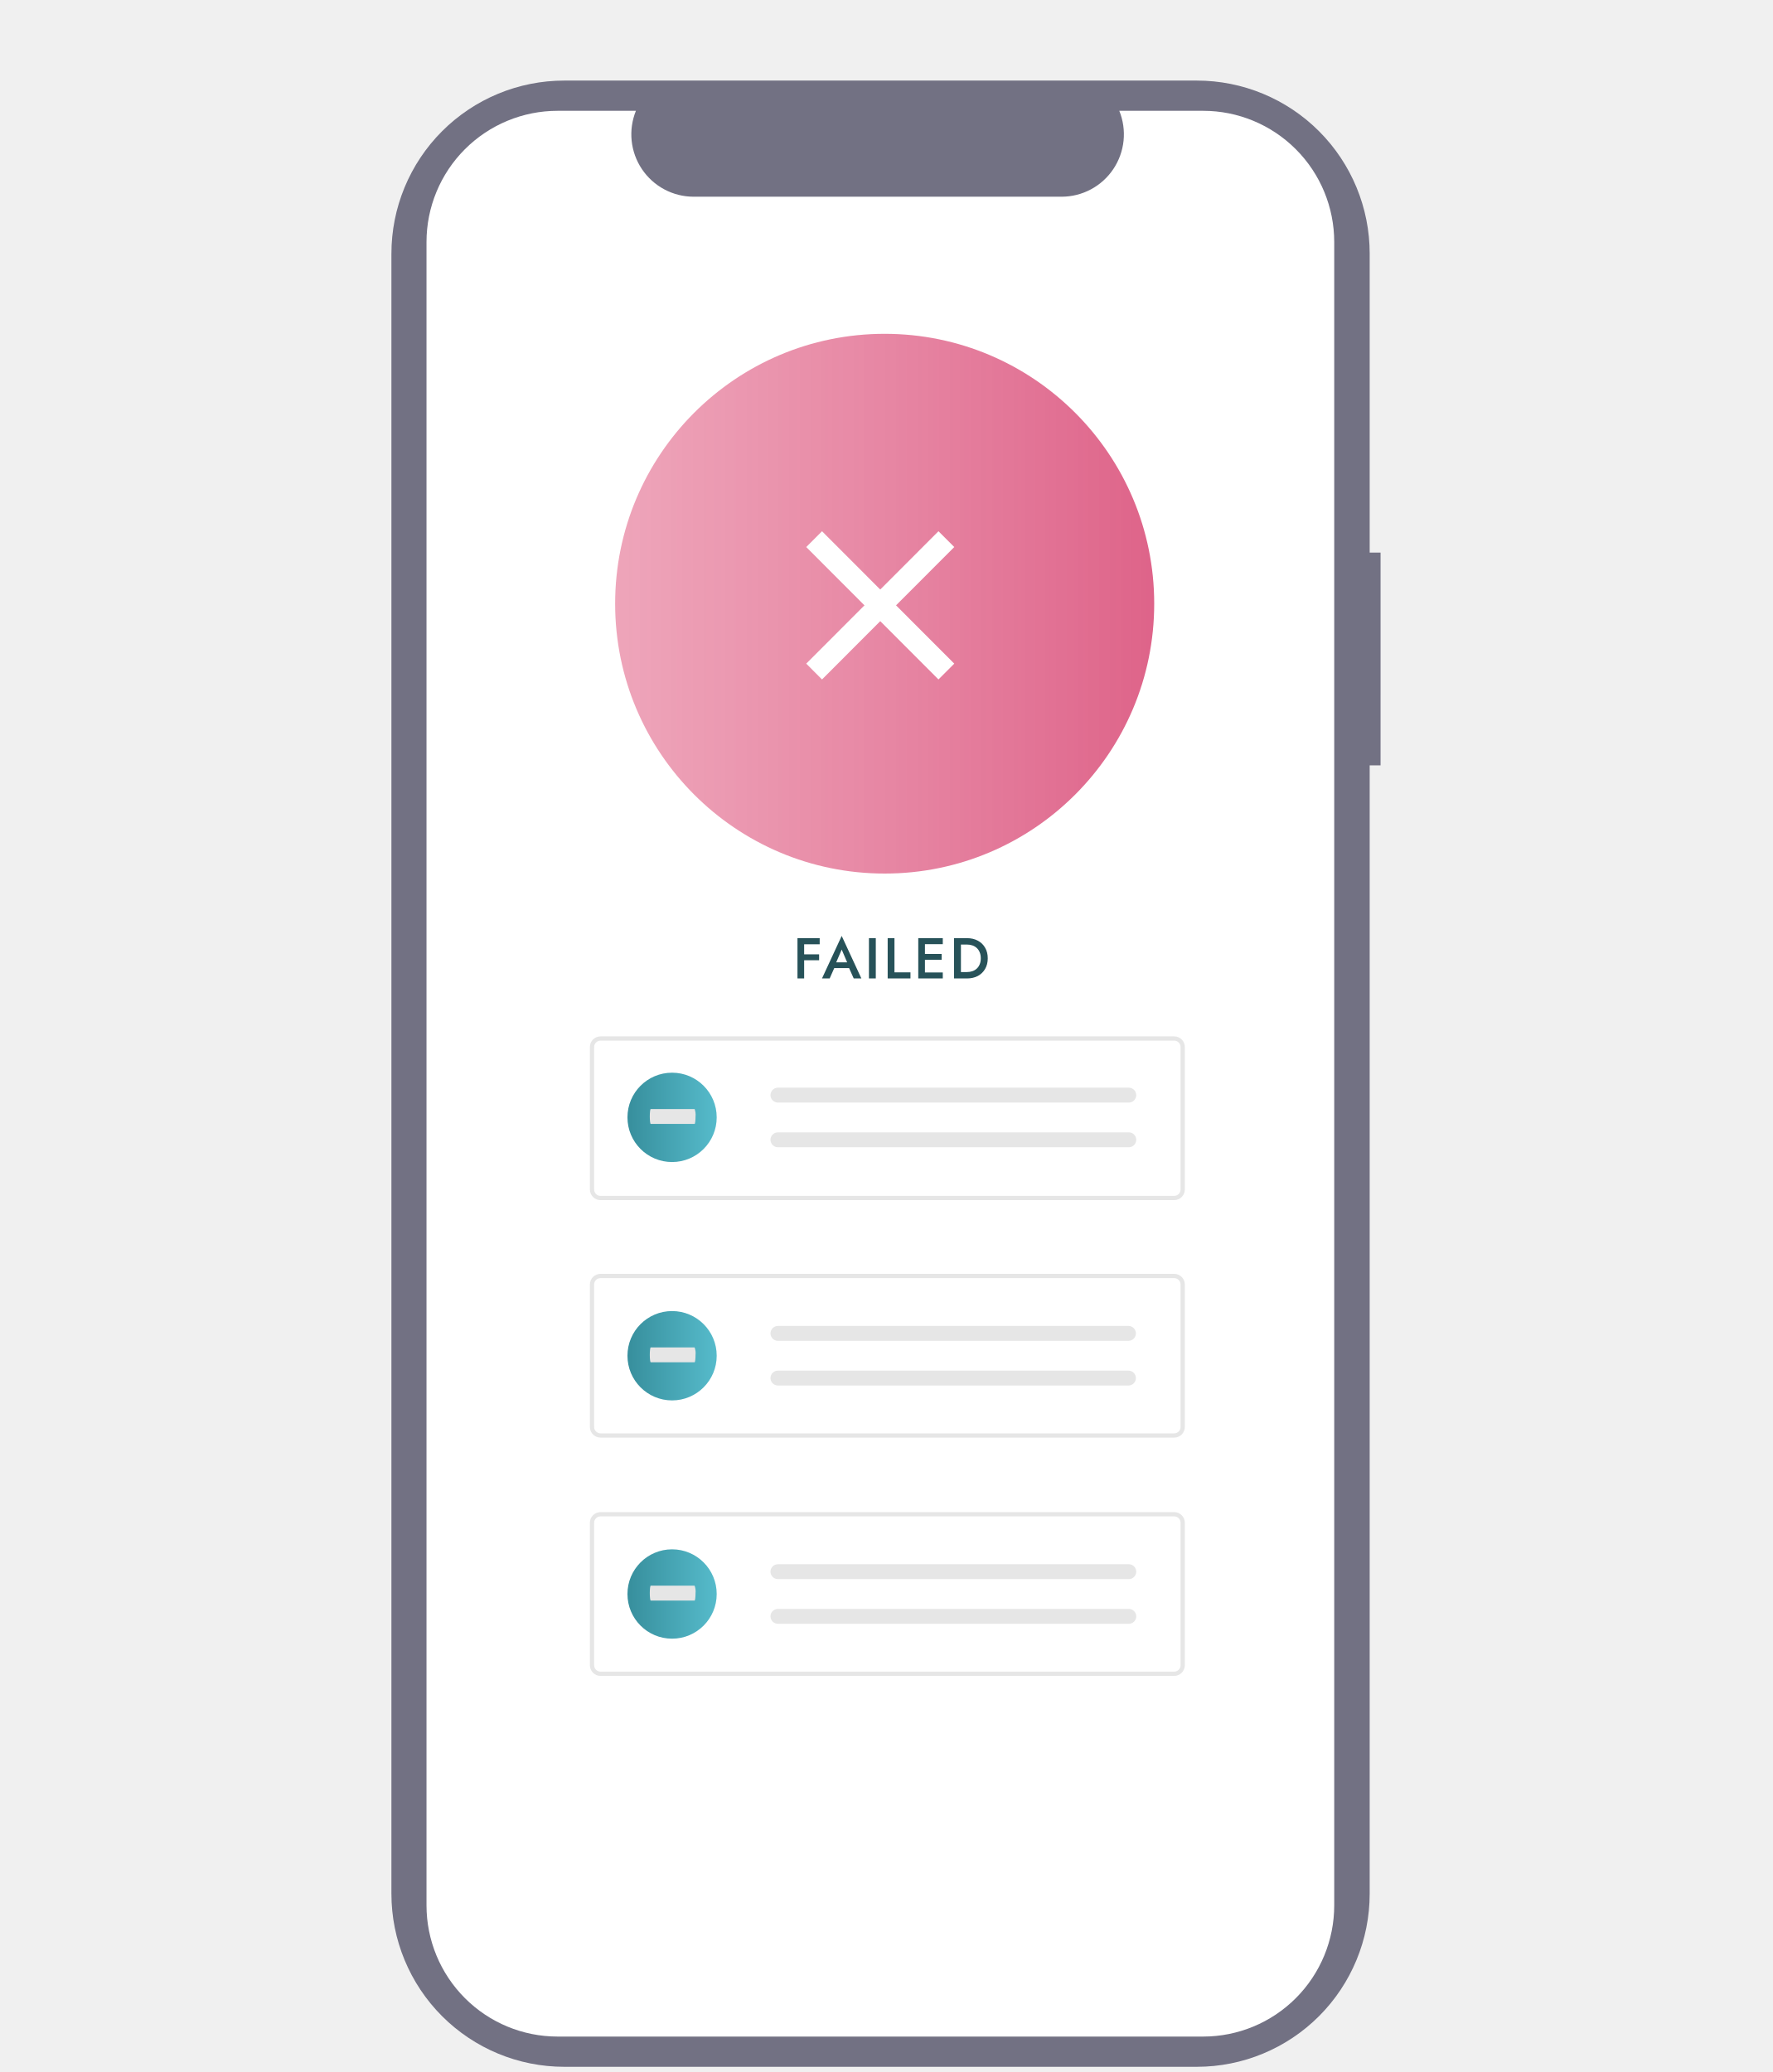
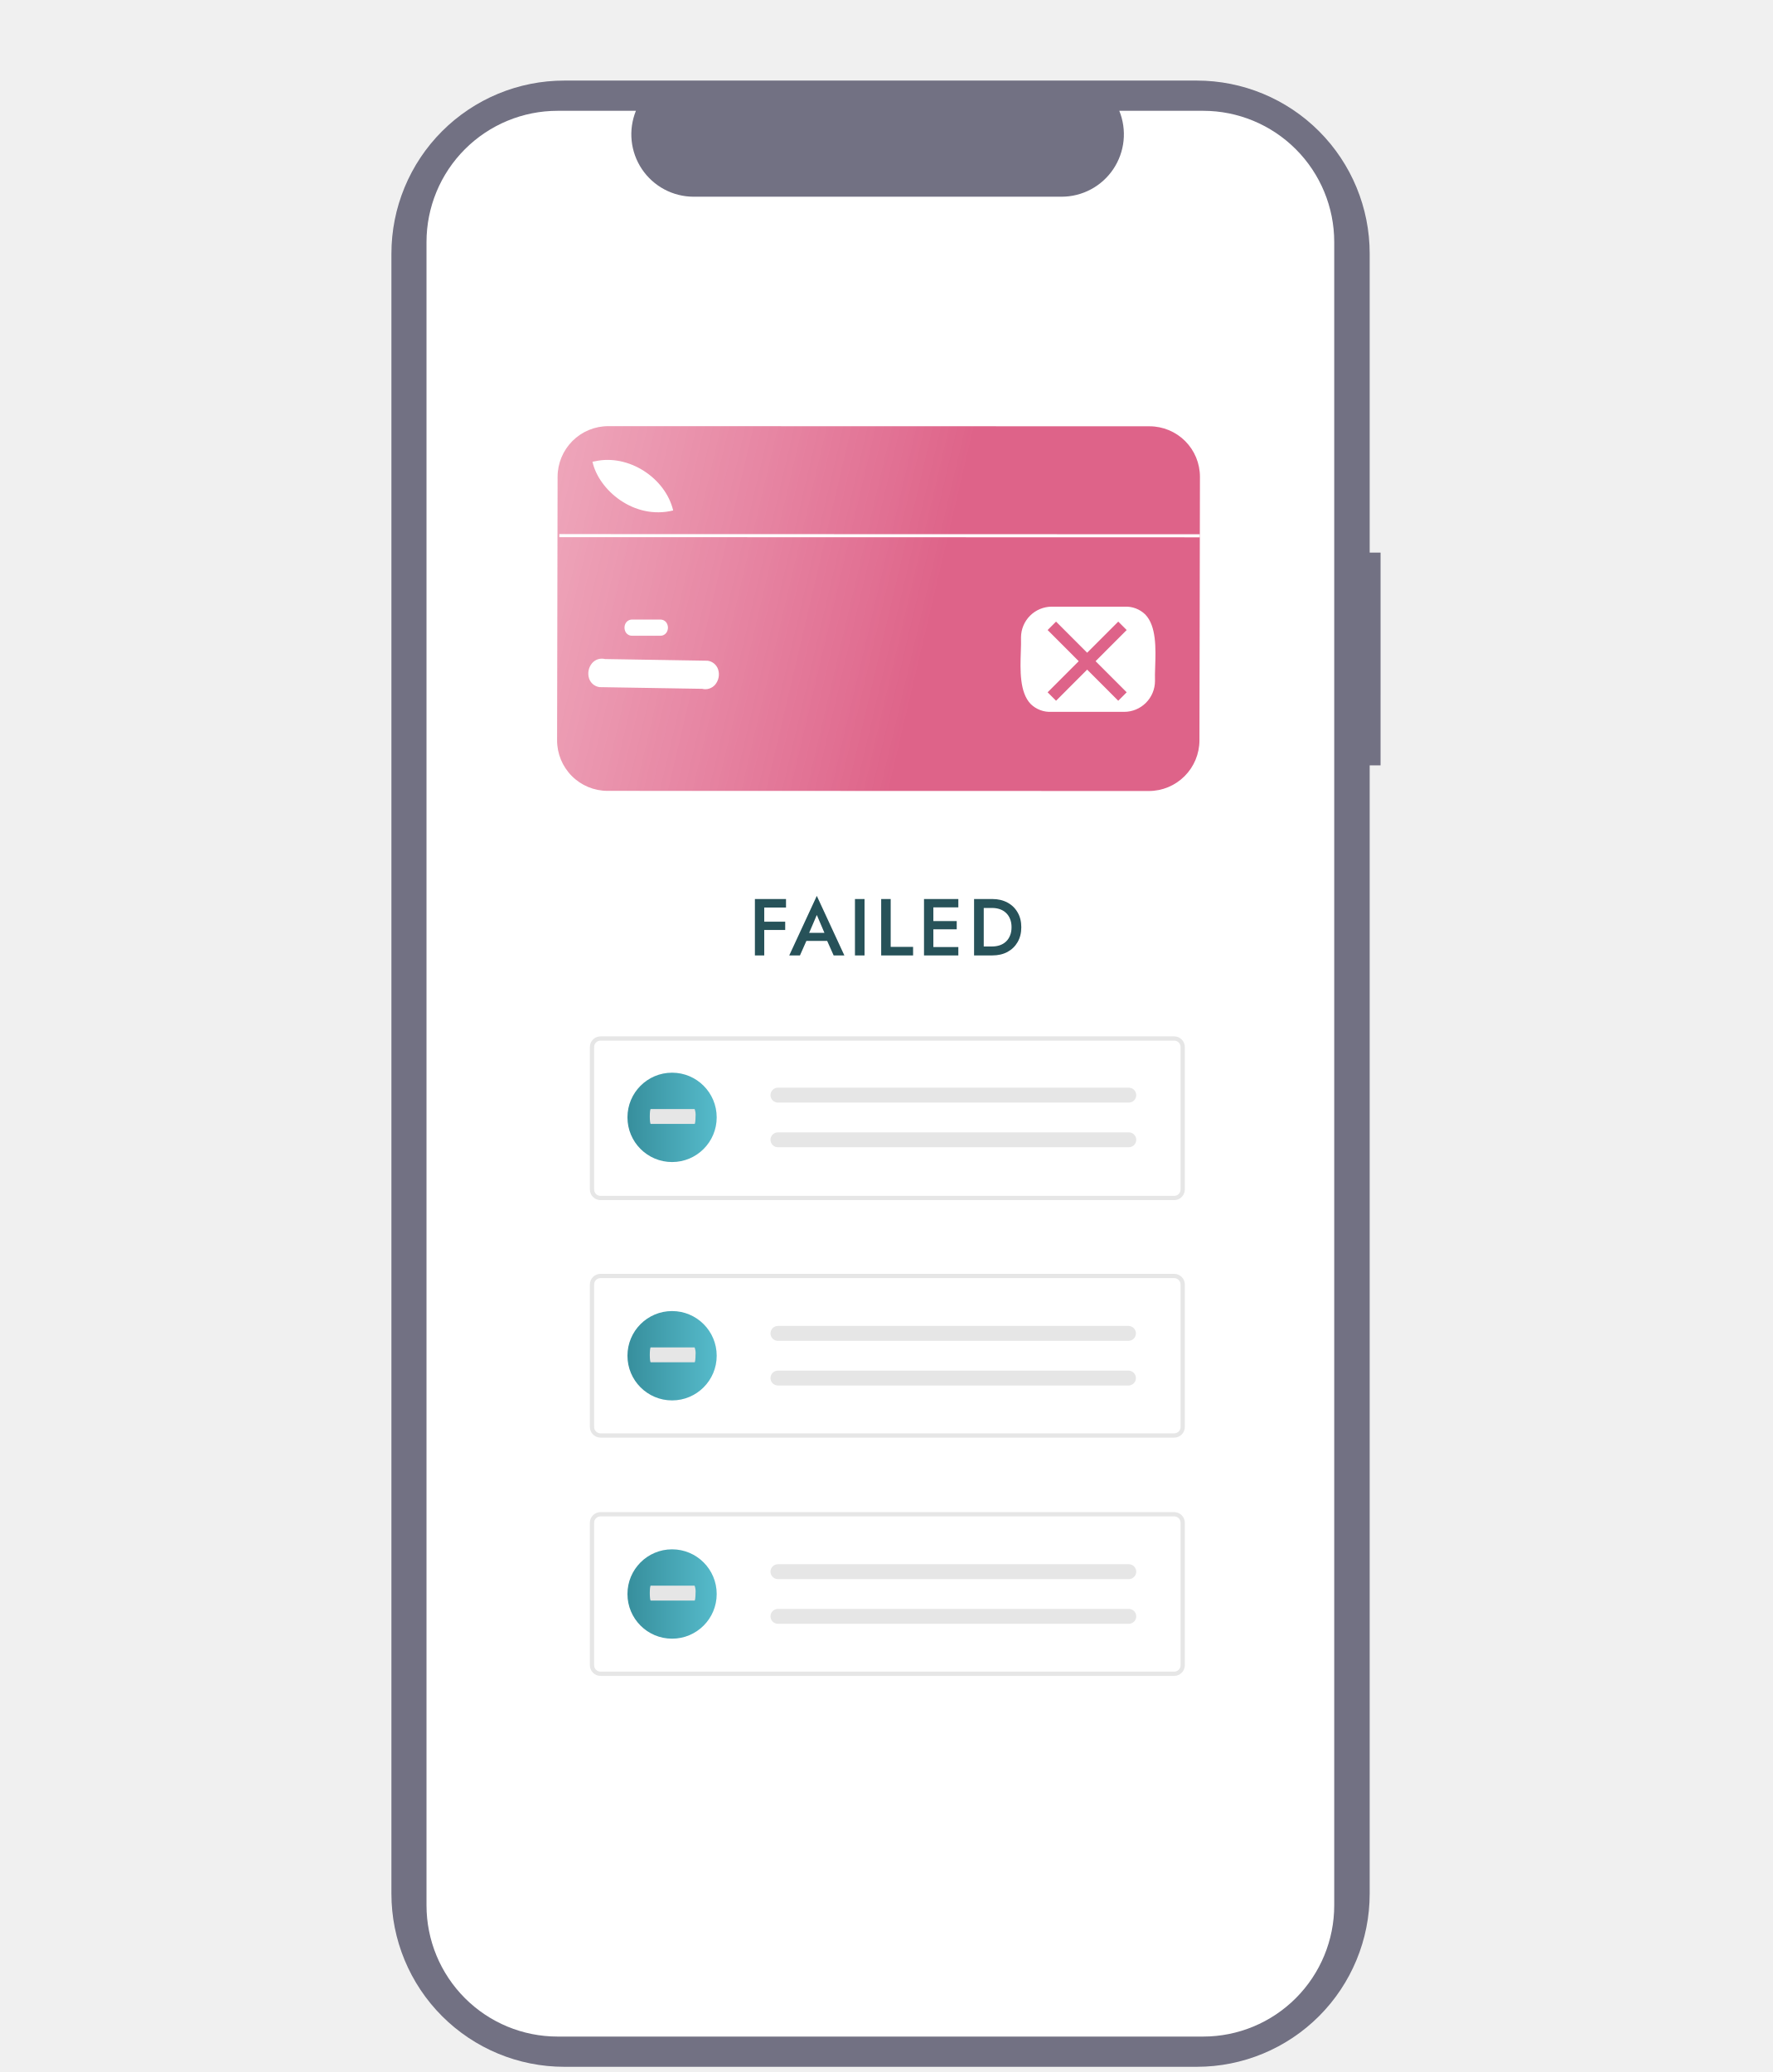
<svg xmlns="http://www.w3.org/2000/svg" width="154" height="180" viewBox="0 0 154 180" fill="none">
  <path d="M119.92 48.004H118.975V22.032C118.975 18.045 117.393 14.222 114.578 11.403C111.763 8.584 107.944 7 103.963 7H49.012C47.04 7 45.088 7.389 43.267 8.144C41.446 8.9 39.791 10.007 38.397 11.403C37.003 12.798 35.897 14.456 35.143 16.279C34.388 18.103 34 20.058 34 22.032V164.517C34 168.503 35.582 172.327 38.397 175.146C41.212 177.965 45.03 179.548 49.011 179.548H103.962C107.944 179.548 111.762 177.965 114.577 175.146C117.392 172.327 118.974 168.503 118.974 164.517V66.491H119.919L119.92 48.004Z" fill="#3F3D56" fill-opacity="0.71" />
  <path d="M115.895 21.025V165.523C115.895 168.546 114.696 171.444 112.562 173.582C110.427 175.72 107.533 176.921 104.514 176.922H48.435C45.416 176.922 42.519 175.722 40.384 173.584C38.248 171.446 37.047 168.547 37.047 165.523V21.025C37.047 18.001 38.248 15.102 40.383 12.964C42.519 10.826 45.415 9.626 48.435 9.626H55.237C54.904 10.449 54.776 11.341 54.867 12.224C54.958 13.107 55.264 13.955 55.759 14.692C56.254 15.429 56.921 16.033 57.704 16.451C58.486 16.869 59.359 17.088 60.246 17.089H92.217C93.104 17.088 93.977 16.869 94.759 16.451C95.541 16.033 96.209 15.429 96.704 14.692C97.198 13.955 97.505 13.107 97.596 12.224C97.686 11.341 97.559 10.449 97.225 9.626H104.512C107.531 9.627 110.425 10.828 112.56 12.965C114.695 15.102 115.894 18 115.895 21.023V21.025Z" fill="white" />
-   <path d="M76.845 75.888C89.775 75.888 100.258 65.392 100.258 52.444C100.258 39.496 89.775 29 76.845 29C63.915 29 53.433 39.496 53.433 52.444C53.433 65.392 63.915 75.888 76.845 75.888Z" fill="url(#paint0_linear_57_130)" />
  <path d="M101.995 104.258H52.162C51.917 104.257 51.683 104.16 51.51 103.987C51.337 103.813 51.239 103.579 51.239 103.334V90.956C51.24 90.711 51.337 90.476 51.51 90.302C51.683 90.129 51.917 90.032 52.162 90.031H101.995C102.239 90.032 102.474 90.129 102.647 90.302C102.82 90.476 102.917 90.711 102.918 90.956V103.334C102.917 103.579 102.82 103.814 102.647 103.987C102.474 104.16 102.239 104.257 101.995 104.258V104.258ZM52.162 90.401C52.015 90.401 51.874 90.46 51.771 90.564C51.667 90.668 51.608 90.808 51.608 90.956V103.334C51.608 103.481 51.667 103.622 51.771 103.726C51.874 103.83 52.015 103.888 52.162 103.888H101.995C102.142 103.888 102.282 103.83 102.386 103.726C102.49 103.622 102.548 103.481 102.548 103.334V90.956C102.548 90.808 102.49 90.668 102.386 90.564C102.282 90.46 102.142 90.401 101.995 90.401H52.162Z" fill="#E6E6E6" />
  <path d="M67.573 94.489C67.402 94.489 67.238 94.557 67.116 94.679C66.995 94.8 66.927 94.965 66.927 95.136C66.927 95.308 66.995 95.472 67.116 95.594C67.238 95.715 67.402 95.783 67.573 95.783H98.026C98.198 95.79 98.364 95.728 98.49 95.611C98.616 95.495 98.69 95.333 98.697 95.161C98.703 94.99 98.641 94.823 98.525 94.697C98.409 94.571 98.247 94.496 98.076 94.49C98.066 94.49 98.057 94.489 98.047 94.489L67.573 94.489Z" fill="#E6E6E6" />
  <path d="M67.573 98.37C67.402 98.37 67.238 98.438 67.116 98.559C66.995 98.681 66.927 98.845 66.927 99.017C66.927 99.188 66.995 99.353 67.116 99.474C67.238 99.596 67.402 99.664 67.573 99.664H98.026C98.198 99.67 98.364 99.608 98.49 99.492C98.616 99.375 98.69 99.213 98.697 99.042C98.703 98.87 98.641 98.703 98.525 98.577C98.409 98.451 98.247 98.377 98.076 98.371C98.066 98.37 98.057 98.37 98.047 98.37L67.573 98.37Z" fill="#E6E6E6" />
  <path d="M101.995 124.889H52.162C51.917 124.889 51.683 124.791 51.51 124.618C51.337 124.445 51.239 124.21 51.239 123.965V111.587C51.24 111.342 51.337 111.107 51.51 110.934C51.683 110.761 51.917 110.663 52.162 110.663H101.995C102.239 110.663 102.474 110.761 102.647 110.934C102.82 111.107 102.917 111.342 102.918 111.587V123.965C102.917 124.21 102.82 124.445 102.647 124.618C102.474 124.791 102.239 124.889 101.995 124.889ZM52.162 111.033C52.015 111.033 51.874 111.091 51.771 111.195C51.667 111.299 51.608 111.44 51.608 111.587V123.965C51.608 124.112 51.667 124.253 51.771 124.357C51.874 124.461 52.015 124.52 52.162 124.52H101.995C102.142 124.52 102.282 124.461 102.386 124.357C102.49 124.253 102.548 124.112 102.548 123.965V111.587C102.548 111.44 102.49 111.299 102.386 111.195C102.282 111.091 102.142 111.033 101.995 111.033H52.162Z" fill="#E6E6E6" />
  <path d="M67.573 115.188C67.402 115.188 67.238 115.256 67.116 115.377C66.995 115.499 66.927 115.663 66.927 115.835C66.927 116.006 66.995 116.171 67.116 116.292C67.238 116.413 67.402 116.482 67.573 116.482H98.026C98.195 116.481 98.357 116.414 98.477 116.295C98.597 116.176 98.666 116.014 98.669 115.845C98.671 115.676 98.608 115.513 98.492 115.39C98.376 115.267 98.216 115.195 98.047 115.188H67.573V115.188Z" fill="#E6E6E6" />
  <path d="M67.573 119.069C67.402 119.069 67.238 119.138 67.116 119.259C66.995 119.38 66.927 119.545 66.927 119.716C66.927 119.888 66.995 120.052 67.116 120.174C67.238 120.295 67.402 120.363 67.573 120.363H98.026C98.195 120.362 98.357 120.295 98.477 120.176C98.597 120.057 98.666 119.896 98.669 119.727C98.671 119.558 98.608 119.394 98.492 119.271C98.376 119.149 98.216 119.076 98.047 119.07H67.573V119.069Z" fill="#E6E6E6" />
  <path d="M101.995 145.588H52.162C51.917 145.588 51.683 145.491 51.51 145.317C51.337 145.144 51.239 144.909 51.239 144.664V132.286C51.24 132.041 51.337 131.806 51.51 131.633C51.683 131.46 51.917 131.363 52.162 131.362H101.995C102.239 131.363 102.474 131.46 102.647 131.633C102.82 131.806 102.917 132.041 102.918 132.286V144.665C102.917 144.909 102.82 145.144 102.647 145.318C102.474 145.491 102.239 145.588 101.995 145.589V145.588ZM52.162 131.732C52.015 131.732 51.874 131.79 51.771 131.894C51.667 131.998 51.608 132.139 51.608 132.286V144.665C51.608 144.812 51.667 144.953 51.771 145.056C51.874 145.16 52.015 145.219 52.162 145.219H101.995C102.142 145.219 102.282 145.16 102.386 145.056C102.49 144.953 102.548 144.812 102.548 144.665V132.286C102.548 132.139 102.49 131.998 102.386 131.894C102.282 131.79 102.142 131.732 101.995 131.732H52.162Z" fill="#E6E6E6" />
  <path d="M67.573 135.888C67.402 135.888 67.238 135.956 67.116 136.077C66.995 136.198 66.927 136.363 66.927 136.535C66.927 136.706 66.995 136.871 67.116 136.992C67.238 137.113 67.402 137.181 67.573 137.181H98.026C98.111 137.185 98.196 137.171 98.275 137.142C98.355 137.112 98.428 137.067 98.49 137.01C98.552 136.952 98.603 136.882 98.638 136.805C98.674 136.728 98.694 136.645 98.697 136.56C98.7 136.475 98.686 136.39 98.657 136.31C98.628 136.231 98.583 136.158 98.525 136.095C98.467 136.033 98.398 135.983 98.321 135.947C98.244 135.912 98.161 135.892 98.076 135.888C98.066 135.888 98.057 135.888 98.047 135.888L67.573 135.888Z" fill="#E6E6E6" />
  <path d="M67.573 139.769C67.402 139.769 67.238 139.837 67.116 139.959C66.995 140.08 66.927 140.244 66.927 140.416C66.927 140.588 66.995 140.752 67.116 140.873C67.238 140.995 67.402 141.063 67.573 141.063H98.026C98.111 141.066 98.196 141.053 98.275 141.023C98.355 140.994 98.428 140.949 98.49 140.891C98.552 140.833 98.603 140.764 98.638 140.687C98.674 140.609 98.694 140.526 98.697 140.441C98.7 140.356 98.686 140.271 98.657 140.192C98.628 140.112 98.583 140.039 98.525 139.977C98.467 139.914 98.398 139.864 98.321 139.828C98.244 139.793 98.161 139.773 98.076 139.77C98.066 139.769 98.057 139.769 98.047 139.769H67.573L67.573 139.769Z" fill="#E6E6E6" />
-   <path d="M58.379 100.95C60.52 100.95 62.255 99.212 62.255 97.069C62.255 94.925 60.52 93.187 58.379 93.187C56.238 93.187 54.503 94.925 54.503 97.069C54.503 99.212 56.238 100.95 58.379 100.95Z" fill="url(#paint1_linear_57_130)" />
+   <path d="M58.379 100.95C60.52 100.95 62.255 99.212 62.255 97.069C62.255 94.925 60.52 93.187 58.379 93.187C56.238 93.187 54.503 94.925 54.503 97.069C54.503 99.212 56.238 100.95 58.379 100.95Z" fill="url(#paint0_linear_57_130)" />
  <path d="M56.523 96.344C56.479 96.344 56.443 96.633 56.443 96.99C56.443 97.347 56.479 97.637 56.523 97.637H60.335C60.379 97.643 60.416 97.358 60.417 97.001C60.441 96.779 60.414 96.554 60.337 96.344H56.523V96.344Z" fill="#E6E6E6" />
-   <path d="M58.379 121.657C60.52 121.657 62.255 119.92 62.255 117.776C62.255 115.633 60.52 113.895 58.379 113.895C56.238 113.895 54.503 115.633 54.503 117.776C54.503 119.92 56.238 121.657 58.379 121.657Z" fill="url(#paint2_linear_57_130)" />
+   <path d="M58.379 121.657C60.52 121.657 62.255 119.92 62.255 117.776C62.255 115.633 60.52 113.895 58.379 113.895C56.238 113.895 54.503 115.633 54.503 117.776C54.503 119.92 56.238 121.657 58.379 121.657Z" fill="url(#paint1_linear_57_130)" />
  <path d="M56.523 117.051C56.479 117.051 56.443 117.341 56.443 117.698C56.443 118.055 56.479 118.345 56.523 118.345H60.335C60.379 118.351 60.416 118.066 60.417 117.709C60.441 117.487 60.414 117.261 60.337 117.051L56.523 117.051Z" fill="#E6E6E6" />
-   <path d="M58.379 142.356C60.52 142.356 62.255 140.619 62.255 138.475C62.255 136.332 60.52 134.594 58.379 134.594C56.238 134.594 54.503 136.332 54.503 138.475C54.503 140.619 56.238 142.356 58.379 142.356Z" fill="url(#paint3_linear_57_130)" />
+   <path d="M58.379 142.356C60.52 142.356 62.255 140.619 62.255 138.475C62.255 136.332 60.52 134.594 58.379 134.594C56.238 134.594 54.503 136.332 54.503 138.475C54.503 140.619 56.238 142.356 58.379 142.356Z" fill="url(#paint2_linear_57_130)" />
  <path d="M56.523 137.75C56.479 137.75 56.443 138.04 56.443 138.397C56.443 138.754 56.479 139.044 56.523 139.044H60.335C60.379 139.05 60.416 138.765 60.417 138.408C60.441 138.186 60.414 137.961 60.337 137.751L56.523 137.75Z" fill="#E6E6E6" />
-   <path d="M71.403 46.15L70.032 47.523L81.518 59.026L82.89 57.652L71.403 46.15Z" fill="white" />
-   <path d="M82.89 47.523L81.518 46.15L70.032 57.652L71.403 59.026L82.89 47.523Z" fill="white" />
-   <path d="M69.636 82.03V81.5H71.201V82.03H69.636ZM69.636 83.42V82.905H71.151V83.42H69.636ZM69.271 81.5H69.851V85H69.271V81.5ZM72.197 84.1L72.306 83.6H73.931L74.046 84.1H72.197ZM73.112 82.49L72.561 83.775L72.552 83.905L72.067 85H71.401L73.112 81.305L74.822 85H74.156L73.681 83.935L73.666 83.79L73.112 82.49ZM75.479 81.5H76.074V85H75.479V81.5ZM77.106 81.5H77.696V84.47H79.086V85H77.106V81.5ZM80.128 85V84.48H81.893V85H80.128ZM80.128 82.02V81.5H81.893V82.02H80.128ZM80.128 83.38V82.87H81.793V83.38H80.128ZM79.763 81.5H80.343V85H79.763V81.5ZM82.869 81.5H83.469V85H82.869V81.5ZM83.999 85H83.234V84.445H83.984C84.158 84.445 84.318 84.42 84.464 84.37C84.611 84.32 84.738 84.245 84.844 84.145C84.954 84.045 85.039 83.92 85.099 83.77C85.163 83.62 85.194 83.447 85.194 83.25C85.194 83.053 85.163 82.88 85.099 82.73C85.039 82.58 84.954 82.455 84.844 82.355C84.738 82.255 84.611 82.18 84.464 82.13C84.318 82.08 84.158 82.055 83.984 82.055H83.234V81.5H83.999C84.356 81.5 84.669 81.573 84.939 81.72C85.209 81.863 85.419 82.067 85.569 82.33C85.723 82.59 85.799 82.897 85.799 83.25C85.799 83.603 85.723 83.912 85.569 84.175C85.419 84.435 85.209 84.638 84.939 84.785C84.669 84.928 84.356 85 83.999 85Z" fill="#275259" />
+   <path d="M66.084 78.842V78.1H68.275V78.842H66.084ZM66.084 80.788V80.067H68.205V80.788H66.084ZM65.573 78.1H66.385V83H65.573V78.1ZM69.669 81.74L69.823 81.04H72.098L72.259 81.74H69.669ZM70.95 79.486L70.18 81.285L70.166 81.467L69.487 83H68.556L70.95 77.827L73.344 83H72.413L71.748 81.509L71.727 81.306L70.95 79.486ZM74.264 78.1H75.097V83H74.264V78.1ZM76.542 78.1H77.368V82.258H79.314V83H76.542V78.1ZM80.773 83V82.272H83.244V83H80.773ZM80.773 78.828V78.1H83.244V78.828H80.773ZM80.773 80.732V80.018H83.104V80.732H80.773ZM80.262 78.1H81.074V83H80.262V78.1ZM84.611 78.1H85.451V83H84.611V78.1ZM86.193 83H85.122V82.223H86.172C86.415 82.223 86.639 82.188 86.844 82.118C87.049 82.048 87.227 81.943 87.376 81.803C87.53 81.663 87.649 81.488 87.733 81.278C87.822 81.068 87.866 80.825 87.866 80.55C87.866 80.275 87.822 80.032 87.733 79.822C87.649 79.612 87.53 79.437 87.376 79.297C87.227 79.157 87.049 79.052 86.844 78.982C86.639 78.912 86.415 78.877 86.172 78.877H85.122V78.1H86.193C86.692 78.1 87.131 78.203 87.509 78.408C87.887 78.609 88.181 78.893 88.391 79.262C88.606 79.626 88.713 80.055 88.713 80.55C88.713 81.045 88.606 81.476 88.391 81.845C88.181 82.209 87.887 82.494 87.509 82.699C87.131 82.9 86.692 83 86.193 83Z" fill="#275259" />
+   <path d="M99.795 68.717L52.766 68.704C51.604 68.703 50.49 68.239 49.67 67.415C48.85 66.592 48.389 65.475 48.39 64.31L48.434 41.413C48.438 40.248 48.903 39.132 49.726 38.308C50.549 37.485 51.665 37.022 52.827 37.021L99.856 37.033C101.018 37.035 102.131 37.499 102.952 38.322C103.772 39.146 104.232 40.263 104.231 41.428L104.187 64.325C104.184 65.49 103.719 66.606 102.896 67.429C102.072 68.253 100.957 68.716 99.795 68.717Z" fill="url(#paint3_linear_57_130)" />
+   <path d="M58.474 44.344C55.056 45.189 51.995 42.555 51.465 40.112L51.703 40.069C54.583 39.432 57.792 41.495 58.474 44.344Z" fill="white" />
+   <path d="M91.335 61.839C91.004 61.857 90.673 61.806 90.362 61.689C90.052 61.573 89.77 61.394 89.532 61.162C88.553 60.148 88.619 58.194 88.671 56.624C88.686 56.167 88.701 55.736 88.688 55.375L88.688 55.369C88.692 54.663 88.975 53.987 89.474 53.487C89.973 52.988 90.649 52.706 91.353 52.702L97.679 52.704C98.01 52.686 98.34 52.737 98.65 52.853C98.96 52.97 99.242 53.149 99.48 53.38C100.458 54.393 100.394 56.346 100.342 57.916C100.327 58.374 100.312 58.806 100.326 59.168C100.322 59.875 100.04 60.553 99.54 61.053C99.041 61.554 98.365 61.837 97.659 61.84L91.335 61.839Z" fill="white" />
+   <path d="M54.914 55.227C54.8 55.231 54.687 55.204 54.587 55.149C54.487 55.093 54.404 55.012 54.346 54.912C54.28 54.794 54.246 54.661 54.246 54.525C54.246 54.39 54.281 54.256 54.348 54.138C54.406 54.037 54.492 53.954 54.595 53.899C54.698 53.843 54.814 53.817 54.93 53.824L57.338 53.824C57.454 53.818 57.57 53.844 57.672 53.9C57.775 53.956 57.86 54.038 57.918 54.14C57.984 54.258 58.019 54.391 58.019 54.527C58.018 54.662 57.983 54.795 57.917 54.914C57.858 55.014 57.772 55.097 57.669 55.152C57.567 55.208 57.451 55.234 57.334 55.227L54.927 55.227L54.914 55.227Z" fill="white" />
+   <path d="M52.052 59.689C51.852 59.658 51.664 59.572 51.509 59.441C51.354 59.311 51.237 59.141 51.172 58.949C51.097 58.72 51.082 58.477 51.128 58.241C51.175 58.005 51.281 57.785 51.437 57.602C51.573 57.446 51.75 57.331 51.947 57.269C52.145 57.208 52.356 57.202 52.556 57.253L61.473 57.399C61.677 57.428 61.87 57.513 62.029 57.645C62.188 57.777 62.308 57.95 62.375 58.146C62.45 58.374 62.465 58.617 62.419 58.853C62.372 59.089 62.266 59.309 62.11 59.492C61.973 59.647 61.796 59.761 61.599 59.823C61.402 59.884 61.191 59.89 60.991 59.839L52.074 59.693L52.052 59.689Z" fill="white" />
+   <path d="M104.222 46.412L48.584 46.398L48.584 46.664L104.222 46.678L104.222 46.412Z" fill="white" />
+   <path d="M91.732 54L91 54.733L97.134 60.876L97.866 60.142L91.732 54Z" fill="#DE6389" />
+   <path d="M97.866 54.733L97.134 54L91 60.142L91.732 60.876L97.866 54.733Z" fill="#DE6389" />
  <defs>
-     <linearGradient id="paint0_linear_57_130" x1="100.57" y1="52.222" x2="53.25" y2="52.222" gradientUnits="userSpaceOnUse">
+     <linearGradient id="paint0_linear_57_130" x1="54.77" y1="93.187" x2="62.255" y2="93.187" gradientUnits="userSpaceOnUse">
+       <stop stop-color="#38909E" />
+       <stop offset="1" stop-color="#56BBCB" />
+     </linearGradient>
+     <linearGradient id="paint1_linear_57_130" x1="54.77" y1="113.895" x2="62.255" y2="113.895" gradientUnits="userSpaceOnUse">
+       <stop stop-color="#38909E" />
+       <stop offset="1" stop-color="#56BBCB" />
+     </linearGradient>
+     <linearGradient id="paint2_linear_57_130" x1="54.77" y1="134.594" x2="62.255" y2="134.594" gradientUnits="userSpaceOnUse">
+       <stop stop-color="#38909E" />
+       <stop offset="1" stop-color="#56BBCB" />
+     </linearGradient>
+     <linearGradient id="paint3_linear_57_130" x1="81.77" y1="50.486" x2="47.556" y2="42.435" gradientUnits="userSpaceOnUse">
      <stop stop-color="#DE6389" />
      <stop offset="1" stop-color="#EA8FA9" stop-opacity="0.8" />
    </linearGradient>
-     <linearGradient id="paint1_linear_57_130" x1="54.77" y1="93.187" x2="62.255" y2="93.187" gradientUnits="userSpaceOnUse">
-       <stop stop-color="#38909E" />
-       <stop offset="1" stop-color="#56BBCB" />
-     </linearGradient>
-     <linearGradient id="paint2_linear_57_130" x1="54.77" y1="113.895" x2="62.255" y2="113.895" gradientUnits="userSpaceOnUse">
-       <stop stop-color="#38909E" />
-       <stop offset="1" stop-color="#56BBCB" />
-     </linearGradient>
-     <linearGradient id="paint3_linear_57_130" x1="54.77" y1="134.594" x2="62.255" y2="134.594" gradientUnits="userSpaceOnUse">
-       <stop stop-color="#38909E" />
-       <stop offset="1" stop-color="#56BBCB" />
-     </linearGradient>
  </defs>
</svg>
